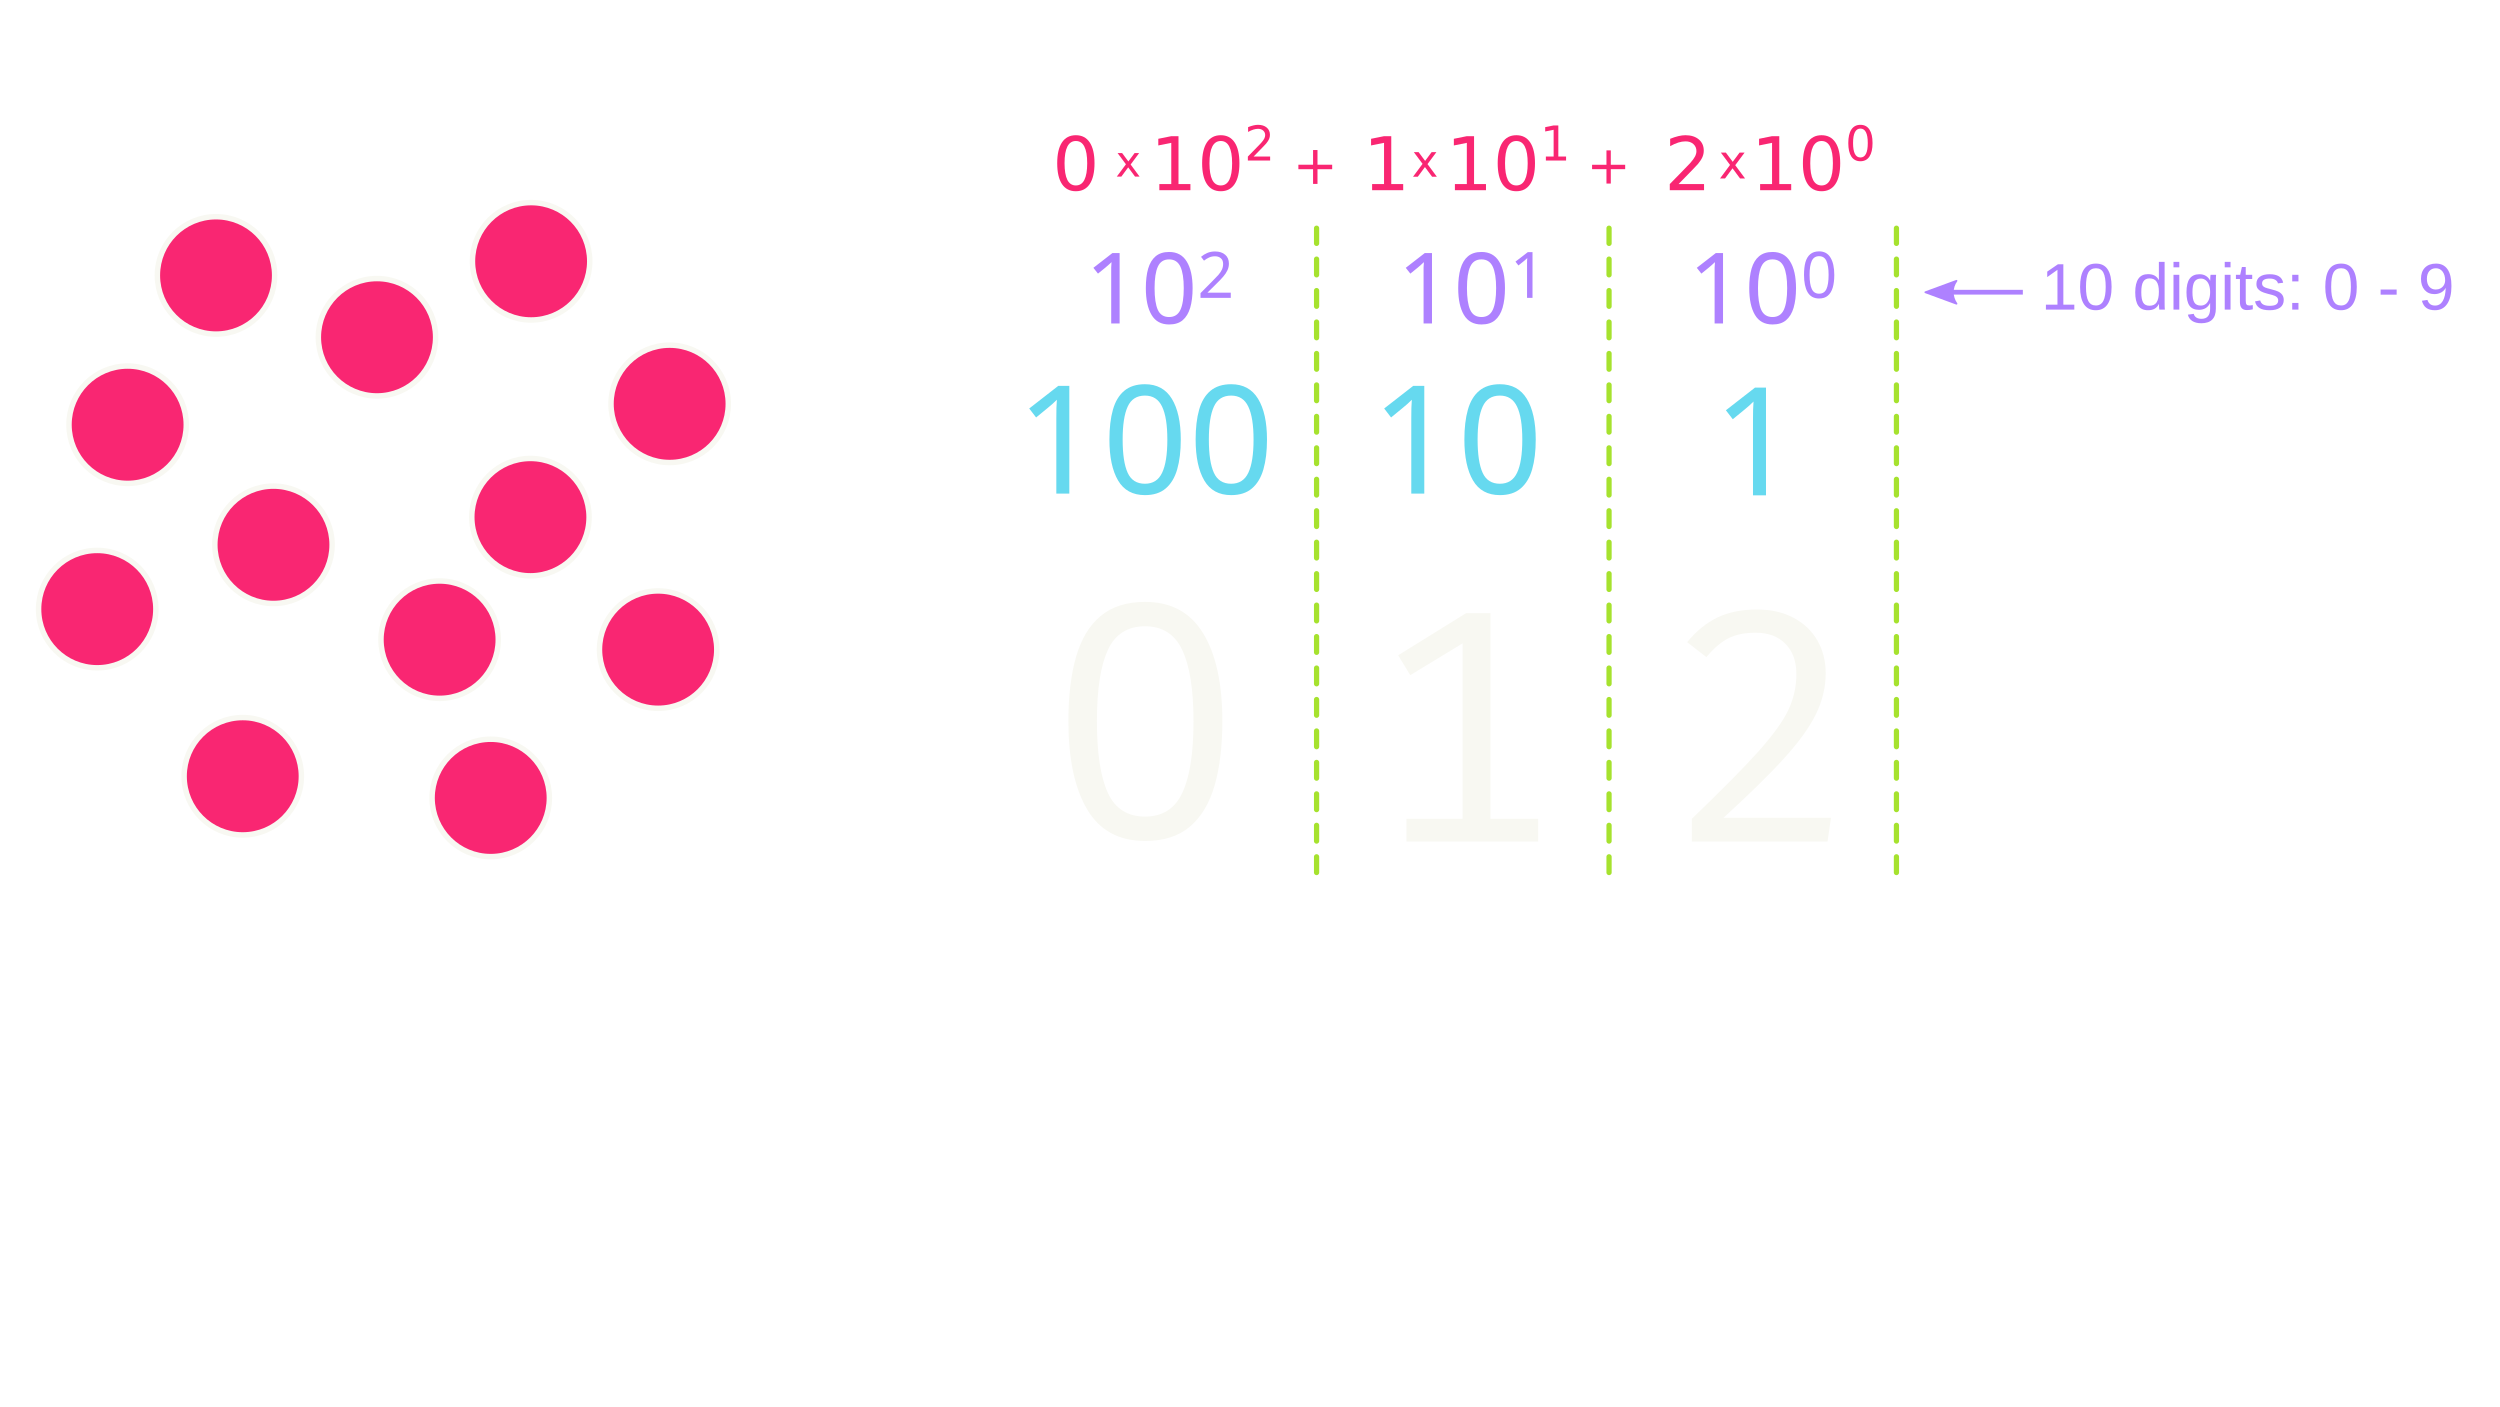
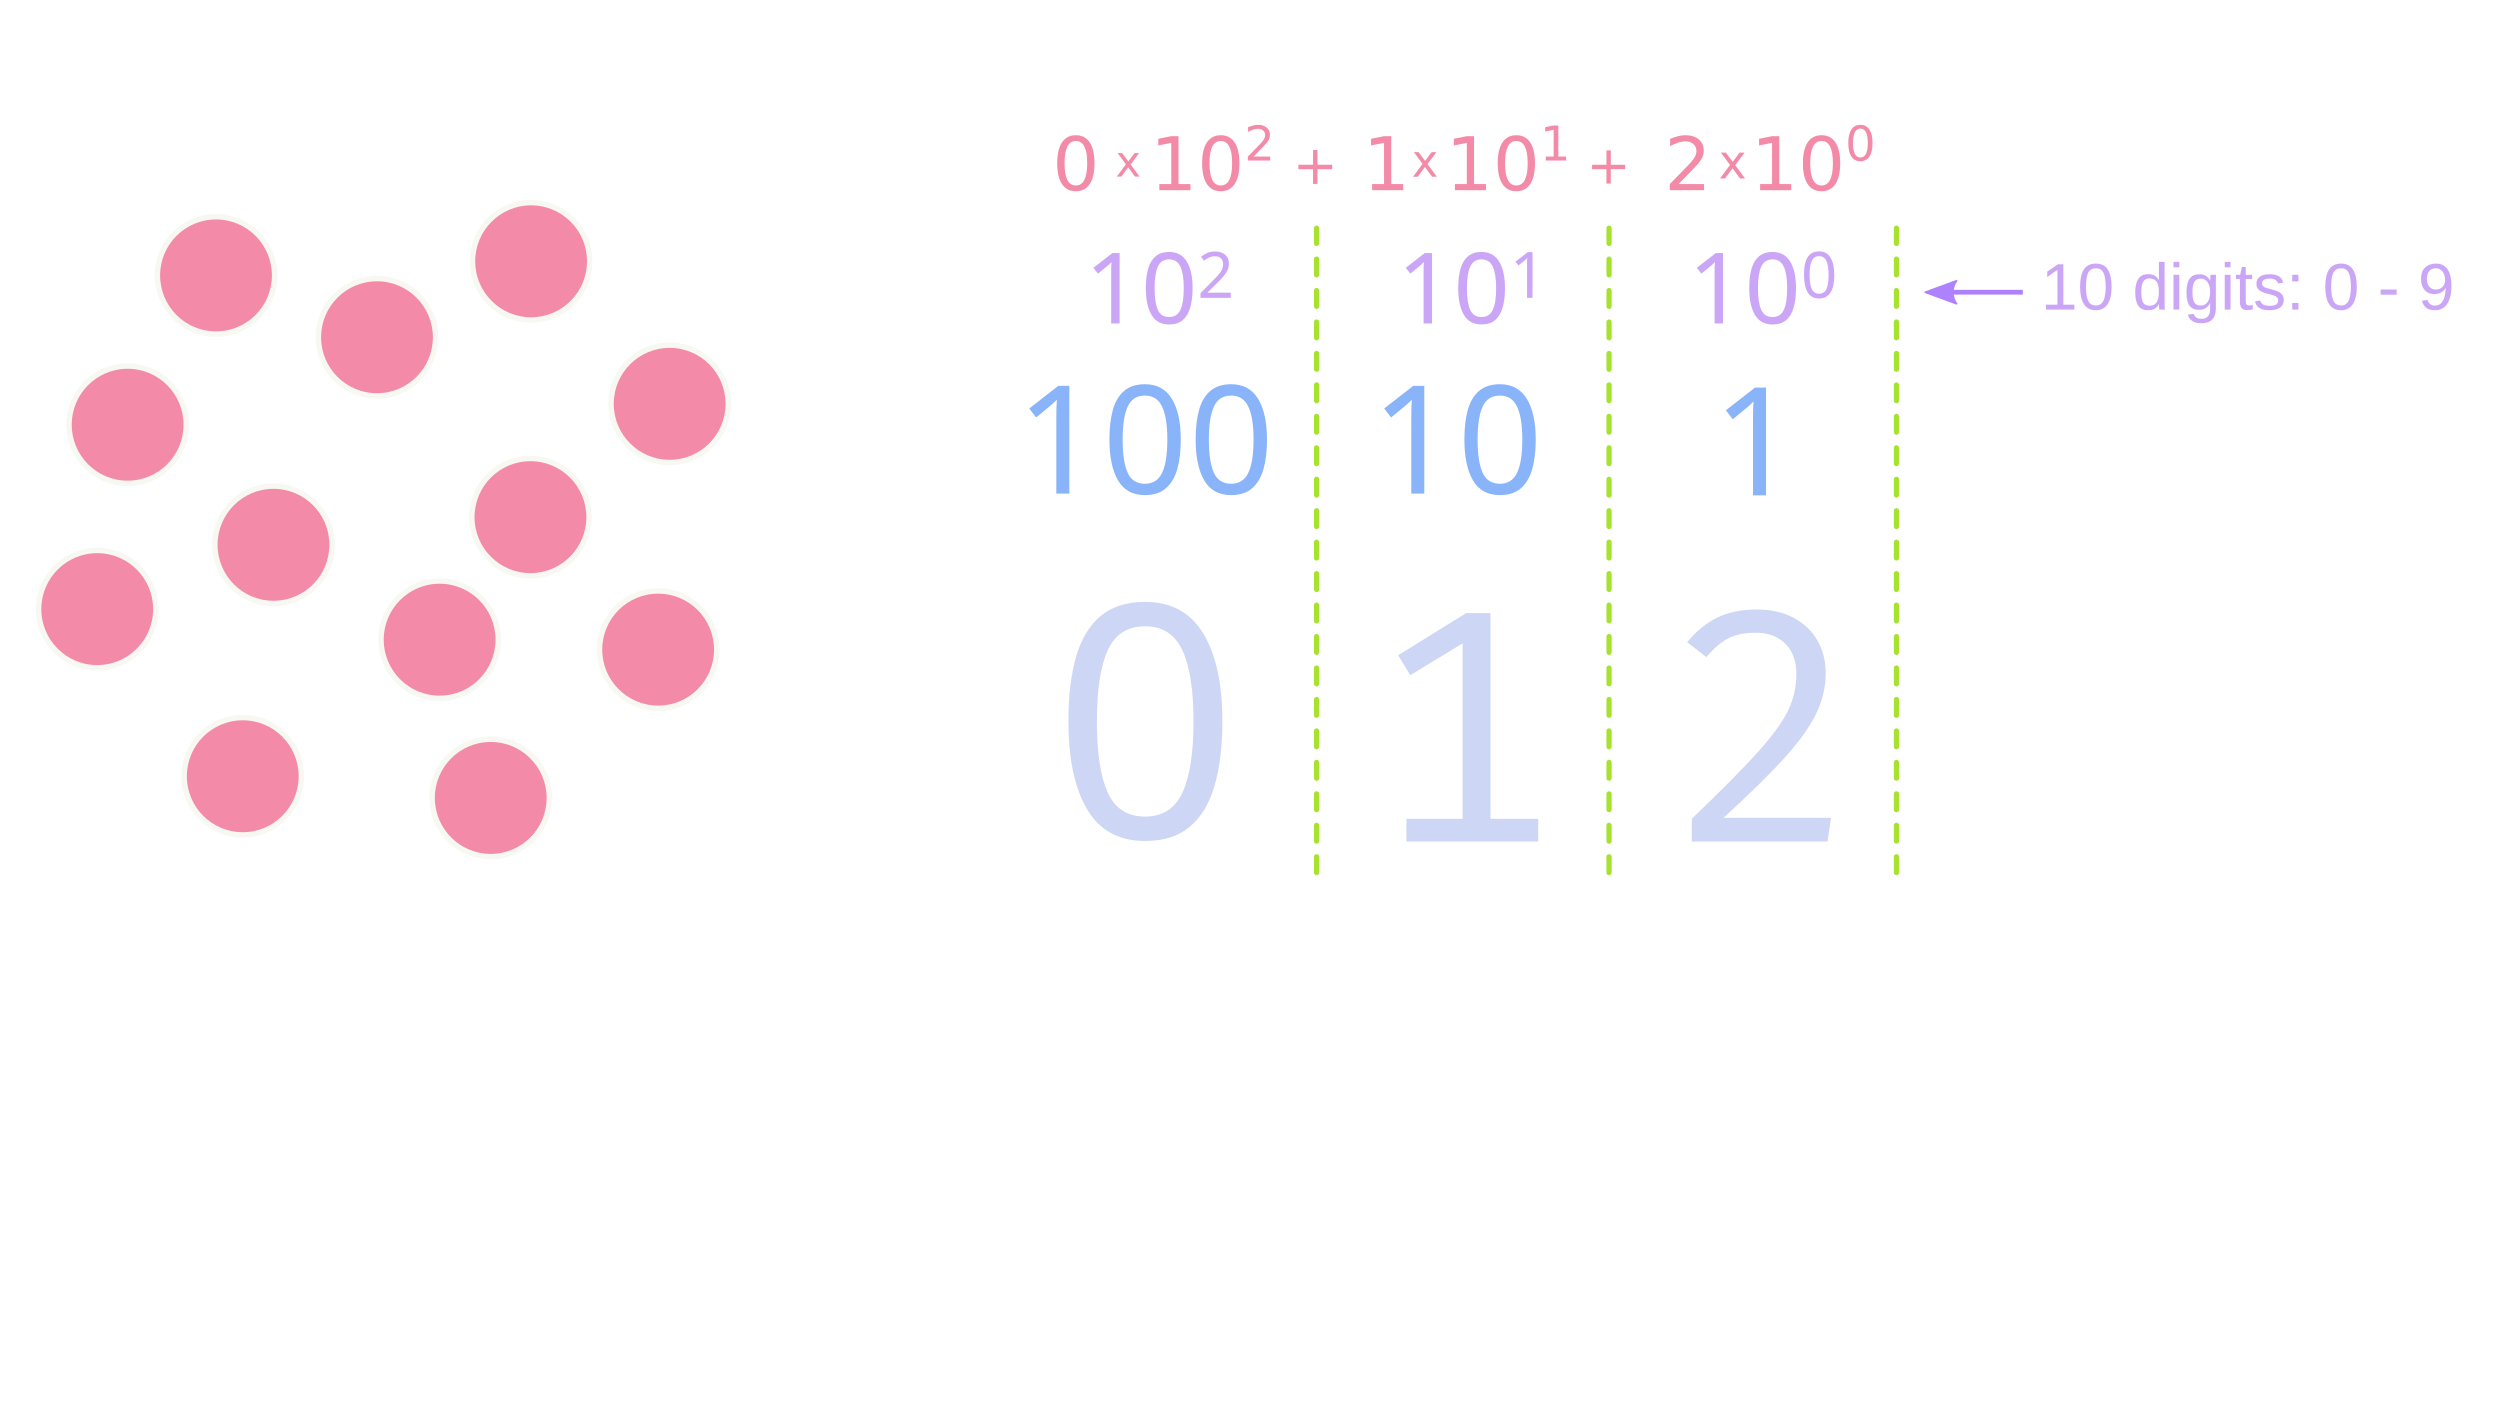
<svg xmlns="http://www.w3.org/2000/svg" width="1920" height="1080" viewBox="0 0 508 285.75" version="1.1" id="svg8">
  <defs id="defs2">
    <marker style="overflow:visible;" id="Arrow2Mend" refX="0.0" refY="0.0" orient="auto">
      <path transform="scale(0.6) rotate(180) translate(0,0)" d="M 8.719,4.034 L -2.207,0.016 L 8.719,-4.002 C 6.973,-1.63 6.983,1.616 8.719,4.034 z " style="fill-rule:evenodd;stroke-width:0.625;stroke-linejoin:round;stroke:#ae81ff;stroke-opacity:1;fill:#ae81ff;fill-opacity:1" id="path1397" />
    </marker>
  </defs>
  <g id="layer1">
    <g id="Coins" transform="matrix(1.421012,0,0,1.422343,-33.61606,-5.54004)" style="stroke-width:0.703">
-       <circle style="fill:#f92672;stroke:#f8f8f2;stroke-width:0.782;stroke-linecap:round;stroke-linejoin:round" id="path833" cx="54.545" cy="43.241" r="8.386" />
-       <circle style="fill:#f92672;stroke:#f8f8f2;stroke-width:0.782;stroke-linecap:round;stroke-linejoin:round" id="circle837" cx="77.564" cy="52.076" r="8.386" />
-       <circle style="fill:#f92672;stroke:#f8f8f2;stroke-width:0.782;stroke-linecap:round;stroke-linejoin:round" id="circle839" cx="41.907" cy="64.572" r="8.386" />
-       <circle style="fill:#f92672;stroke:#f8f8f2;stroke-width:0.782;stroke-linecap:round;stroke-linejoin:round" id="circle841" cx="99.603" cy="41.224" r="8.386" />
-       <circle style="fill:#f92672;stroke:#f8f8f2;stroke-width:0.782;stroke-linecap:round;stroke-linejoin:round" id="circle843" cx="119.414" cy="61.588" r="8.386" />
-       <circle style="fill:#f92672;stroke:#f8f8f2;stroke-width:0.782;stroke-linecap:round;stroke-linejoin:round" id="circle845" cx="99.507" cy="77.776" r="8.386" />
-       <circle style="fill:#f92672;stroke:#f8f8f2;stroke-width:0.782;stroke-linecap:round;stroke-linejoin:round" id="circle847" cx="37.559" cy="90.916" r="8.386" />
-       <circle style="fill:#f92672;stroke:#f8f8f2;stroke-width:0.782;stroke-linecap:round;stroke-linejoin:round" id="circle849" cx="62.763" cy="81.726" r="8.386" />
-       <circle style="fill:#f92672;stroke:#f8f8f2;stroke-width:0.782;stroke-linecap:round;stroke-linejoin:round" id="circle851" cx="58.369" cy="114.792" r="8.386" />
-       <circle style="fill:#f92672;stroke:#f8f8f2;stroke-width:0.782;stroke-linecap:round;stroke-linejoin:round" id="circle853" cx="86.521" cy="95.281" r="8.386" />
-       <circle style="fill:#f92672;stroke:#f8f8f2;stroke-width:0.782;stroke-linecap:round;stroke-linejoin:round" id="circle855" cx="117.767" cy="96.701" r="8.386" />
-       <circle style="fill:#f92672;stroke:#f8f8f2;stroke-width:0.782;stroke-linecap:round;stroke-linejoin:round" id="circle857" cx="93.829" cy="117.889" r="8.386" />
+       <circle style="fill:#f38ba8;stroke:#f8f8f2;stroke-width:0.782;stroke-linecap:round;stroke-linejoin:round" id="path833" cx="54.545" cy="43.241" r="8.386" />
+       <circle style="fill:#f38ba8;stroke:#f8f8f2;stroke-width:0.782;stroke-linecap:round;stroke-linejoin:round" id="circle837" cx="77.564" cy="52.076" r="8.386" />
+       <circle style="fill:#f38ba8;stroke:#f8f8f2;stroke-width:0.782;stroke-linecap:round;stroke-linejoin:round" id="circle839" cx="41.907" cy="64.572" r="8.386" />
+       <circle style="fill:#f38ba8;stroke:#f8f8f2;stroke-width:0.782;stroke-linecap:round;stroke-linejoin:round" id="circle841" cx="99.603" cy="41.224" r="8.386" />
+       <circle style="fill:#f38ba8;stroke:#f8f8f2;stroke-width:0.782;stroke-linecap:round;stroke-linejoin:round" id="circle843" cx="119.414" cy="61.588" r="8.386" />
+       <circle style="fill:#f38ba8;stroke:#f8f8f2;stroke-width:0.782;stroke-linecap:round;stroke-linejoin:round" id="circle845" cx="99.507" cy="77.776" r="8.386" />
+       <circle style="fill:#f38ba8;stroke:#f8f8f2;stroke-width:0.782;stroke-linecap:round;stroke-linejoin:round" id="circle847" cx="37.559" cy="90.916" r="8.386" />
+       <circle style="fill:#f38ba8;stroke:#f8f8f2;stroke-width:0.782;stroke-linecap:round;stroke-linejoin:round" id="circle849" cx="62.763" cy="81.726" r="8.386" />
+       <circle style="fill:#f38ba8;stroke:#f8f8f2;stroke-width:0.782;stroke-linecap:round;stroke-linejoin:round" id="circle851" cx="58.369" cy="114.792" r="8.386" />
+       <circle style="fill:#f38ba8;stroke:#f8f8f2;stroke-width:0.782;stroke-linecap:round;stroke-linejoin:round" id="circle853" cx="86.521" cy="95.281" r="8.386" />
+       <circle style="fill:#f38ba8;stroke:#f8f8f2;stroke-width:0.782;stroke-linecap:round;stroke-linejoin:round" id="circle855" cx="117.767" cy="96.701" r="8.386" />
+       <circle style="fill:#f38ba8;stroke:#f8f8f2;stroke-width:0.782;stroke-linecap:round;stroke-linejoin:round" id="circle857" cx="93.829" cy="117.889" r="8.386" />
    </g>
    <g id="Num" class="fragment" transform="matrix(1.421012,0,0,1.422343,-33.61606,-5.54004)" style="stroke-width:0.703">
-       <path d="m 243.61,120.872 v 3.246 h -18.837 v -3.246 h 8.032 V 95.803 l -7.487,4.549 -1.73,-2.843 9.715,-6.018 h 3.483 v 29.381 z" style="font-style:normal;font-variant:normal;font-weight:normal;font-stretch:normal;font-size:46.203px;line-height:1.25;font-family:'FiraCode Nerd Font Mono';-inkscape-font-specification:'FiraCode Nerd Font Mono, Normal';font-variant-ligatures:normal;font-variant-caps:normal;font-variant-numeric:normal;font-variant-east-asian:normal;letter-spacing:0px;word-spacing:0px;fill:#f8f8f2;fill-opacity:1;stroke:none;stroke-width:0.186" id="path905" />
-       <path d="m 274.892,90.97 q 3.009,0 5.236,1.185 2.227,1.185 3.412,3.246 1.185,2.061 1.185,4.668 0,3.009 -1.398,5.852 -1.398,2.843 -4.502,6.255 -3.08,3.412 -8.719,8.554 h 15.377 l -0.498,3.388 h -19.405 v -3.246 q 6.421,-6.16 9.501,-9.596 3.08,-3.436 4.265,-5.876 1.185,-2.464 1.185,-5.189 0,-2.772 -1.564,-4.336 -1.54,-1.588 -4.265,-1.588 -2.346,0 -3.91,0.806 -1.54,0.782 -3.128,2.677 l -2.749,-2.132 q 1.967,-2.393 4.336,-3.53 2.393,-1.137 5.639,-1.137 z" style="font-style:normal;font-variant:normal;font-weight:normal;font-stretch:normal;font-size:46.203px;line-height:1.25;font-family:'FiraCode Nerd Font Mono';-inkscape-font-specification:'FiraCode Nerd Font Mono, Normal';font-variant-ligatures:normal;font-variant-caps:normal;font-variant-numeric:normal;font-variant-east-asian:normal;letter-spacing:0px;word-spacing:0px;fill:#f8f8f2;fill-opacity:1;stroke:none;stroke-width:0.186" id="path907" />
-       <text xml:space="preserve" style="font-style:normal;font-variant:normal;font-weight:normal;font-stretch:normal;font-size:46.466px;line-height:1.25;font-family:'FiraCode Nerd Font Mono';-inkscape-font-specification:'FiraCode Nerd Font Mono, Normal';font-variant-ligatures:normal;font-variant-caps:normal;font-variant-numeric:normal;font-variant-east-asian:normal;letter-spacing:0px;word-spacing:0px;fill:#f8f8f2;fill-opacity:1;stroke:none;stroke-width:0.186" x="174.153" y="123.57" id="text934">
-         <tspan id="tspan932" x="174.153" y="123.57" style="font-style:normal;font-variant:normal;font-weight:normal;font-stretch:normal;font-size:46.466px;font-family:'FiraCode Nerd Font Mono';-inkscape-font-specification:'FiraCode Nerd Font Mono, Normal';font-variant-ligatures:normal;font-variant-caps:normal;font-variant-numeric:normal;font-variant-east-asian:normal;fill:#f8f8f2;stroke-width:0.186">0</tspan>
+       <path d="m 243.61,120.872 v 3.246 h -18.837 v -3.246 h 8.032 V 95.803 l -7.487,4.549 -1.73,-2.843 9.715,-6.018 h 3.483 v 29.381 z" style="font-style:normal;font-variant:normal;font-weight:normal;font-stretch:normal;font-size:46.203px;line-height:1.25;font-family:'FiraCode Nerd Font Mono';-inkscape-font-specification:'FiraCode Nerd Font Mono, Normal';font-variant-ligatures:normal;font-variant-caps:normal;font-variant-numeric:normal;font-variant-east-asian:normal;letter-spacing:0px;word-spacing:0px;fill:#cdd6f4;fill-opacity:1;stroke:none;stroke-width:0.186" id="path905" />
+       <path d="m 274.892,90.97 q 3.009,0 5.236,1.185 2.227,1.185 3.412,3.246 1.185,2.061 1.185,4.668 0,3.009 -1.398,5.852 -1.398,2.843 -4.502,6.255 -3.08,3.412 -8.719,8.554 h 15.377 l -0.498,3.388 h -19.405 v -3.246 q 6.421,-6.16 9.501,-9.596 3.08,-3.436 4.265,-5.876 1.185,-2.464 1.185,-5.189 0,-2.772 -1.564,-4.336 -1.54,-1.588 -4.265,-1.588 -2.346,0 -3.91,0.806 -1.54,0.782 -3.128,2.677 l -2.749,-2.132 q 1.967,-2.393 4.336,-3.53 2.393,-1.137 5.639,-1.137 z" style="font-style:normal;font-variant:normal;font-weight:normal;font-stretch:normal;font-size:46.203px;line-height:1.25;font-family:'FiraCode Nerd Font Mono';-inkscape-font-specification:'FiraCode Nerd Font Mono, Normal';font-variant-ligatures:normal;font-variant-caps:normal;font-variant-numeric:normal;font-variant-east-asian:normal;letter-spacing:0px;word-spacing:0px;fill:#cdd6f4;fill-opacity:1;stroke:none;stroke-width:0.186" id="path907" />
+       <text xml:space="preserve" style="font-style:normal;font-variant:normal;font-weight:normal;font-stretch:normal;font-size:46.466px;line-height:1.25;font-family:'FiraCode Nerd Font Mono';-inkscape-font-specification:'FiraCode Nerd Font Mono, Normal';font-variant-ligatures:normal;font-variant-caps:normal;font-variant-numeric:normal;font-variant-east-asian:normal;letter-spacing:0px;word-spacing:0px;fill:#cdd6f4;fill-opacity:1;stroke:none;stroke-width:0.186" x="174.153" y="123.57" id="text934">
+         <tspan id="tspan932" x="174.153" y="123.57" style="font-style:normal;font-variant:normal;font-weight:normal;font-stretch:normal;font-size:46.466px;font-family:'FiraCode Nerd Font Mono';-inkscape-font-specification:'FiraCode Nerd Font Mono, Normal';font-variant-ligatures:normal;font-variant-caps:normal;font-variant-numeric:normal;font-variant-east-asian:normal;fill:#cdd6f4;stroke-width:0.186">0</tspan>
      </text>
    </g>
    <g id="Places" class="fragment" transform="matrix(1.421012,0,0,1.422343,-33.61606,-5.54004)" style="stroke-width:0.703">
      <path style="fill:#a6e22e;stroke:#a6e22e;stroke-width:0.749;stroke-linecap:round;stroke-linejoin:miter;stroke-miterlimit:4;stroke-dasharray:2.247, 2.247;stroke-dashoffset:0;stroke-opacity:1" d="M 253.745,128.547 V 36.497" id="path887" />
      <path style="fill:#a6e22e;stroke:#a6e22e;stroke-width:0.749;stroke-linecap:round;stroke-linejoin:miter;stroke-miterlimit:4;stroke-dasharray:2.247, 2.247;stroke-dashoffset:0;stroke-opacity:1" d="M 211.922,128.547 V 36.497" id="path889" />
      <path style="fill:#a6e22e;stroke:#a6e22e;stroke-width:0.749;stroke-linecap:round;stroke-linejoin:miter;stroke-miterlimit:4;stroke-dasharray:2.247, 2.247;stroke-dashoffset:0;stroke-opacity:1" d="M 294.841,128.547 V 36.497" id="path891" />
-       <text xml:space="preserve" style="font-style:normal;font-variant:normal;font-weight:normal;font-stretch:normal;font-size:21.553px;line-height:1.25;font-family:'FiraCode Nerd Font Mono';-inkscape-font-specification:'FiraCode Nerd Font Mono, Normal';font-variant-ligatures:normal;font-variant-caps:normal;font-variant-numeric:normal;font-variant-east-asian:normal;letter-spacing:0px;word-spacing:0px;fill:#66d9ef;fill-opacity:1;stroke:none;stroke-width:0.186" x="268.53" y="74.666" id="text895">
-         <tspan id="tspan893" x="268.53" y="74.666" style="font-style:normal;font-variant:normal;font-weight:normal;font-stretch:normal;font-size:21.553px;font-family:'FiraCode Nerd Font Mono';-inkscape-font-specification:'FiraCode Nerd Font Mono, Normal';font-variant-ligatures:normal;font-variant-caps:normal;font-variant-numeric:normal;font-variant-east-asian:normal;fill:#66d9ef;stroke-width:0.186">1</tspan>
+       <text xml:space="preserve" style="font-style:normal;font-variant:normal;font-weight:normal;font-stretch:normal;font-size:21.553px;line-height:1.25;font-family:'FiraCode Nerd Font Mono';-inkscape-font-specification:'FiraCode Nerd Font Mono, Normal';font-variant-ligatures:normal;font-variant-caps:normal;font-variant-numeric:normal;font-variant-east-asian:normal;letter-spacing:0px;word-spacing:0px;fill:#89b4fa;fill-opacity:1;stroke:none;stroke-width:0.186" x="268.53" y="74.666" id="text895">
+         <tspan id="tspan893" x="268.53" y="74.666" style="font-style:normal;font-variant:normal;font-weight:normal;font-stretch:normal;font-size:21.553px;font-family:'FiraCode Nerd Font Mono';-inkscape-font-specification:'FiraCode Nerd Font Mono, Normal';font-variant-ligatures:normal;font-variant-caps:normal;font-variant-numeric:normal;font-variant-east-asian:normal;fill:#89b4fa;stroke-width:0.186">1</tspan>
      </text>
-       <text xml:space="preserve" style="font-style:normal;font-variant:normal;font-weight:normal;font-stretch:normal;font-size:21.553px;line-height:1.25;font-family:'FiraCode Nerd Font Mono';-inkscape-font-specification:'FiraCode Nerd Font Mono, Normal';font-variant-ligatures:normal;font-variant-caps:normal;font-variant-numeric:normal;font-variant-east-asian:normal;letter-spacing:0px;word-spacing:0px;fill:#66d9ef;fill-opacity:1;stroke:none;stroke-width:0.186" x="219.667" y="74.412" id="text912">
-         <tspan id="tspan910" x="219.667" y="74.412" style="font-style:normal;font-variant:normal;font-weight:normal;font-stretch:normal;font-size:21.553px;font-family:'FiraCode Nerd Font Mono';-inkscape-font-specification:'FiraCode Nerd Font Mono, Normal';font-variant-ligatures:normal;font-variant-caps:normal;font-variant-numeric:normal;font-variant-east-asian:normal;fill:#66d9ef;stroke-width:0.186">10</tspan>
+       <text xml:space="preserve" style="font-style:normal;font-variant:normal;font-weight:normal;font-stretch:normal;font-size:21.553px;line-height:1.25;font-family:'FiraCode Nerd Font Mono';-inkscape-font-specification:'FiraCode Nerd Font Mono, Normal';font-variant-ligatures:normal;font-variant-caps:normal;font-variant-numeric:normal;font-variant-east-asian:normal;letter-spacing:0px;word-spacing:0px;fill:#89b4fa;fill-opacity:1;stroke:none;stroke-width:0.186" x="219.667" y="74.412" id="text912">
+         <tspan id="tspan910" x="219.667" y="74.412" style="font-style:normal;font-variant:normal;font-weight:normal;font-stretch:normal;font-size:21.553px;font-family:'FiraCode Nerd Font Mono';-inkscape-font-specification:'FiraCode Nerd Font Mono, Normal';font-variant-ligatures:normal;font-variant-caps:normal;font-variant-numeric:normal;font-variant-east-asian:normal;fill:#89b4fa;stroke-width:0.186">10</tspan>
      </text>
-       <text xml:space="preserve" style="font-style:normal;font-variant:normal;font-weight:normal;font-stretch:normal;font-size:21.553px;line-height:1.25;font-family:'FiraCode Nerd Font Mono';-inkscape-font-specification:'FiraCode Nerd Font Mono, Normal';font-variant-ligatures:normal;font-variant-caps:normal;font-variant-numeric:normal;font-variant-east-asian:normal;letter-spacing:0px;word-spacing:0px;fill:#66d9ef;fill-opacity:1;stroke:none;stroke-width:0.186" x="168.912" y="74.412" id="text938">
-         <tspan id="tspan936" x="168.912" y="74.412" style="font-style:normal;font-variant:normal;font-weight:normal;font-stretch:normal;font-size:21.553px;font-family:'FiraCode Nerd Font Mono';-inkscape-font-specification:'FiraCode Nerd Font Mono, Normal';font-variant-ligatures:normal;font-variant-caps:normal;font-variant-numeric:normal;font-variant-east-asian:normal;fill:#66d9ef;stroke-width:0.186">100</tspan>
+       <text xml:space="preserve" style="font-style:normal;font-variant:normal;font-weight:normal;font-stretch:normal;font-size:21.553px;line-height:1.25;font-family:'FiraCode Nerd Font Mono';-inkscape-font-specification:'FiraCode Nerd Font Mono, Normal';font-variant-ligatures:normal;font-variant-caps:normal;font-variant-numeric:normal;font-variant-east-asian:normal;letter-spacing:0px;word-spacing:0px;fill:#89b4fa;fill-opacity:1;stroke:none;stroke-width:0.186" x="168.912" y="74.412" id="text938">
+         <tspan id="tspan936" x="168.912" y="74.412" style="font-style:normal;font-variant:normal;font-weight:normal;font-stretch:normal;font-size:21.553px;font-family:'FiraCode Nerd Font Mono';-inkscape-font-specification:'FiraCode Nerd Font Mono, Normal';font-variant-ligatures:normal;font-variant-caps:normal;font-variant-numeric:normal;font-variant-east-asian:normal;fill:#89b4fa;stroke-width:0.186">100</tspan>
      </text>
    </g>
    <g id="Powers" class="fragment" transform="matrix(1.421012,0,0,1.422343,-33.61606,-5.54004)" style="stroke-width:0.703">
-       <text xml:space="preserve" style="font-style:normal;font-weight:normal;font-size:14.097px;line-height:1.25;font-family:sans-serif;letter-spacing:0px;word-spacing:0px;baseline-shift:baseline;fill:#ae81ff;fill-opacity:1;stroke:none;stroke-width:0.186" x="265.043" y="50.11" id="text916">
-         <tspan id="tspan914" x="265.043" y="50.11" style="stroke-width:0.186">10<tspan style="font-size:9.163px;baseline-shift:super;fill:#ae81ff;stroke-width:0.186" id="tspan922">0</tspan>
+       <text xml:space="preserve" style="font-style:normal;font-weight:normal;font-size:14.097px;line-height:1.25;font-family:sans-serif;letter-spacing:0px;word-spacing:0px;baseline-shift:baseline;fill:#cba6f7;fill-opacity:1;stroke:none;stroke-width:0.186" x="265.043" y="50.11" id="text916">
+         <tspan id="tspan914" x="265.043" y="50.11" style="stroke-width:0.186;fill:#cba6f7">10<tspan style="font-size:9.163px;baseline-shift:super;fill:#cba6f7;stroke-width:0.186" id="tspan922">0</tspan>
        </tspan>
      </text>
-       <text xml:space="preserve" style="font-style:normal;font-weight:normal;font-size:14.097px;line-height:1.25;font-family:sans-serif;letter-spacing:0px;word-spacing:0px;baseline-shift:baseline;fill:#ae81ff;fill-opacity:1;stroke:none;stroke-width:0.186" x="223.424" y="50.11" id="text928">
-         <tspan id="tspan926" x="223.424" y="50.11" style="stroke-width:0.186">10<tspan style="font-size:9.163px;baseline-shift:super;fill:#ae81ff;stroke-width:0.186" id="tspan930">1</tspan>
+       <text xml:space="preserve" style="font-style:normal;font-weight:normal;font-size:14.097px;line-height:1.25;font-family:sans-serif;letter-spacing:0px;word-spacing:0px;baseline-shift:baseline;fill:#cba6f7;fill-opacity:1;stroke:none;stroke-width:0.186" x="223.424" y="50.11" id="text928">
+         <tspan id="tspan926" x="223.424" y="50.11" style="stroke-width:0.186;fill:#cba6f7">10<tspan style="font-size:9.163px;baseline-shift:super;fill:#cba6f7;stroke-width:0.186" id="tspan930">1</tspan>
        </tspan>
      </text>
-       <text xml:space="preserve" style="font-style:normal;font-weight:normal;font-size:14.097px;line-height:1.25;font-family:sans-serif;letter-spacing:0px;word-spacing:0px;baseline-shift:baseline;fill:#ae81ff;fill-opacity:1;stroke:none;stroke-width:0.186" x="178.758" y="50.11" id="text946">
-         <tspan id="tspan944" x="178.758" y="50.11" style="stroke-width:0.186">10<tspan style="font-size:9.163px;baseline-shift:super;fill:#ae81ff;stroke-width:0.186" id="tspan948">2</tspan>
+       <text xml:space="preserve" style="font-style:normal;font-weight:normal;font-size:14.097px;line-height:1.25;font-family:sans-serif;letter-spacing:0px;word-spacing:0px;baseline-shift:baseline;fill:#cba6f7;fill-opacity:1;stroke:none;stroke-width:0.186" x="178.758" y="50.11" id="text946">
+         <tspan id="tspan944" x="178.758" y="50.11" style="stroke-width:0.186;fill:#cba6f7">10<tspan style="font-size:9.163px;baseline-shift:super;fill:#cba6f7;stroke-width:0.186" id="tspan948">2</tspan>
        </tspan>
      </text>
    </g>
    <g id="Explanation" class="fragment" transform="matrix(1.064152,0,0,1.06432,-23.30661,2.336285)" style="stroke-width:0.94">
-       <text xml:space="preserve" style="font-style:normal;font-variant:normal;font-weight:normal;font-stretch:normal;font-size:12.573px;line-height:1.25;font-family:Arial;-inkscape-font-specification:'Arial, Normal';font-variant-ligatures:normal;font-variant-caps:normal;font-variant-numeric:normal;font-variant-east-asian:normal;letter-spacing:0px;word-spacing:0px;fill:#ae81ff;fill-opacity:1;stroke:none;stroke-width:0.249" x="411.617" y="56.911" id="text1366">
-         <tspan id="tspan1364" x="411.617" y="56.911" style="font-style:normal;font-variant:normal;font-weight:normal;font-stretch:normal;font-size:12.573px;font-family:Arial;-inkscape-font-specification:'Arial, Normal';font-variant-ligatures:normal;font-variant-caps:normal;font-variant-numeric:normal;font-variant-east-asian:normal;fill:#ae81ff;stroke-width:0.249">10 digits: 0 - 9</tspan>
+       <text xml:space="preserve" style="font-style:normal;font-variant:normal;font-weight:normal;font-stretch:normal;font-size:12.573px;line-height:1.25;font-family:Arial;-inkscape-font-specification:'Arial, Normal';font-variant-ligatures:normal;font-variant-caps:normal;font-variant-numeric:normal;font-variant-east-asian:normal;letter-spacing:0px;word-spacing:0px;fill:#cba6f7;fill-opacity:1;stroke:none;stroke-width:0.249" x="411.617" y="56.911" id="text1366">
+         <tspan id="tspan1364" x="411.617" y="56.911" style="font-style:normal;font-variant:normal;font-weight:normal;font-stretch:normal;font-size:12.573px;font-family:Arial;-inkscape-font-specification:'Arial, Normal';font-variant-ligatures:normal;font-variant-caps:normal;font-variant-numeric:normal;font-variant-east-asian:normal;fill:#cba6f7;stroke-width:0.249">10 digits: 0 - 9</tspan>
      </text>
-       <path style="fill:#ae81ff;stroke:#ae81ff;stroke-width:0.907;stroke-linecap:butt;stroke-linejoin:miter;stroke-miterlimit:4;stroke-dasharray:none;stroke-opacity:1;marker-end:url(#Arrow2Mend)" d="M 408.165,53.594 H 390.749" id="path1368" />
+       <path style="fill:#cba6f7;stroke:#ae81ff;stroke-width:0.907;stroke-linecap:butt;stroke-linejoin:miter;stroke-miterlimit:4;stroke-dasharray:none;stroke-opacity:1;marker-end:url(#Arrow2Mend)" d="M 408.165,53.594 H 390.749" id="path1368" />
    </g>
    <g aria-label="= 0 x 102 + 1 x 101 + 2 x 100" transform="matrix(1.063738,0,0,1.064734,-23.30661,2.336285)" id="Total" style="font-style:normal;font-weight:normal;font-size:14.138px;line-height:1.25;font-family:sans-serif;letter-spacing:0px;word-spacing:0px;fill:#f92672;fill-opacity:1;stroke:none;stroke-width:0.249" class="fragment">
-       <path d="m 227.425,24.715 q -1.077,0 -1.622,1.063 -0.538,1.056 -0.538,3.182 0,2.119 0.538,3.182 0.545,1.056 1.622,1.056 1.084,0 1.622,-1.056 0.545,-1.063 0.545,-3.182 0,-2.126 -0.545,-3.182 -0.538,-1.063 -1.622,-1.063 z m 0,-1.105 q 1.733,0 2.644,1.374 0.918,1.367 0.918,3.976 0,2.603 -0.918,3.976 -0.911,1.367 -2.644,1.367 -1.733,0 -2.651,-1.367 -0.911,-1.374 -0.911,-3.976 0,-2.609 0.911,-3.976 0.918,-1.374 2.651,-1.374 z" style="fill:#f92672;stroke-width:0.249" id="path1329" />
-       <path d="m 239.51,27.022 -1.62,2.181 1.704,2.301 h -0.868 l -1.304,-1.76 -1.304,1.76 h -0.868 l 1.74,-2.345 -1.592,-2.137 h 0.868 l 1.188,1.596 1.188,-1.596 z" style="fill:#f92672;stroke-width:0.249" id="path1331" />
-       <path d="m 243.373,32.93 h 2.278 v -7.863 l -2.478,0.497 v -1.27 l 2.464,-0.497 h 1.394 v 9.133 h 2.278 v 1.174 h -5.937 z" style="fill:#f92672;stroke-width:0.249" id="path1333" />
-       <path d="m 255.109,24.715 q -1.077,0 -1.622,1.063 -0.538,1.056 -0.538,3.182 0,2.119 0.538,3.182 0.545,1.056 1.622,1.056 1.084,0 1.622,-1.056 0.545,-1.063 0.545,-3.182 0,-2.126 -0.545,-3.182 -0.538,-1.063 -1.622,-1.063 z m 0,-1.105 q 1.733,0 2.644,1.374 0.918,1.367 0.918,3.976 0,2.603 -0.918,3.976 -0.911,1.367 -2.644,1.367 -1.733,0 -2.651,-1.367 -0.911,-1.374 -0.911,-3.976 0,-2.609 0.911,-3.976 0.918,-1.374 2.651,-1.374 z" style="fill:#f92672;stroke-width:0.249" id="path1335" />
-       <path d="m 261.373,27.685 h 3.163 v 0.763 h -4.254 v -0.763 q 0.516,-0.534 1.404,-1.431 0.893,-0.902 1.122,-1.162 0.435,-0.489 0.606,-0.826 0.175,-0.341 0.175,-0.669 0,-0.534 -0.377,-0.871 -0.372,-0.337 -0.974,-0.337 -0.426,0 -0.902,0.148 -0.471,0.148 -1.01,0.449 v -0.915 q 0.547,-0.22 1.023,-0.332 0.476,-0.112 0.871,-0.112 1.041,0 1.66,0.521 0.619,0.521 0.619,1.391 0,0.413 -0.157,0.785 -0.153,0.368 -0.561,0.871 -0.112,0.13 -0.713,0.754 -0.601,0.619 -1.696,1.737 z" style="font-size:9.19px;baseline-shift:super;fill:#f92672;stroke-width:0.249" id="path1337" />
-       <path d="m 273.584,26.438 v 2.805 h 2.805 v 0.856 h -2.805 v 2.805 h -0.846 v -2.805 h -2.805 v -0.856 h 2.805 v -2.805 z" style="fill:#f92672;stroke-width:0.249" id="path1339" />
-       <path d="m 284.017,32.93 h 2.278 v -7.863 l -2.478,0.497 v -1.27 l 2.464,-0.497 h 1.394 v 9.133 h 2.278 v 1.174 h -5.937 z" style="fill:#f92672;stroke-width:0.249" id="path1341" />
-       <path d="m 296.298,26.838 -1.699,2.286 1.787,2.412 h -0.91 l -1.368,-1.846 -1.368,1.846 h -0.91 l 1.825,-2.458 -1.67,-2.24 h 0.91 l 1.246,1.674 1.246,-1.674 z" style="fill:#f92672;stroke-width:0.249" id="path1343" />
-       <path d="m 299.833,32.93 h 2.278 v -7.863 l -2.478,0.497 v -1.27 l 2.464,-0.497 h 1.394 v 9.133 h 2.278 v 1.174 h -5.937 z" style="fill:#f92672;stroke-width:0.249" id="path1345" />
-       <path d="m 311.569,24.715 q -1.077,0 -1.622,1.063 -0.538,1.056 -0.538,3.182 0,2.119 0.538,3.182 0.545,1.056 1.622,1.056 1.084,0 1.622,-1.056 0.545,-1.063 0.545,-3.182 0,-2.126 -0.545,-3.182 -0.538,-1.063 -1.622,-1.063 z m 0,-1.105 q 1.733,0 2.644,1.374 0.918,1.367 0.918,3.976 0,2.603 -0.918,3.976 -0.911,1.367 -2.644,1.367 -1.733,0 -2.651,-1.367 -0.911,-1.374 -0.911,-3.976 0,-2.609 0.911,-3.976 0.918,-1.374 2.651,-1.374 z" style="fill:#f92672;stroke-width:0.249" id="path1347" />
-       <path d="m 317.21,27.685 h 1.481 v -5.111 l -1.611,0.323 v -0.826 l 1.602,-0.323 h 0.906 v 5.936 h 1.481 v 0.763 h -3.859 z" style="font-size:9.19px;baseline-shift:super;fill:#f92672;stroke-width:0.249" id="path1349" />
-       <path d="m 329.612,26.505 v 2.747 h 2.747 v 0.838 h -2.747 v 2.747 h -0.828 V 30.09 h -2.747 v -0.838 h 2.747 v -2.747 z" style="fill:#f92672;stroke-width:0.249" id="path1351" />
-       <path d="m 342.558,32.93 h 4.867 v 1.174 h -6.544 v -1.174 q 0.794,-0.821 2.161,-2.202 1.374,-1.388 1.726,-1.788 0.67,-0.752 0.932,-1.27 0.269,-0.525 0.269,-1.029 0,-0.821 -0.58,-1.339 -0.573,-0.518 -1.498,-0.518 -0.656,0 -1.388,0.228 -0.725,0.228 -1.553,0.69 v -1.408 q 0.842,-0.338 1.574,-0.511 0.732,-0.173 1.339,-0.173 1.602,0 2.554,0.801 0.953,0.801 0.953,2.14 0,0.635 -0.242,1.208 -0.235,0.566 -0.863,1.339 -0.173,0.2 -1.098,1.16 -0.925,0.953 -2.609,2.672 z" style="fill:#f92672;stroke-width:0.249" id="path1353" />
-       <path d="m 355.169,26.93 -1.786,2.403 1.879,2.536 h -0.957 l -1.438,-1.94 -1.438,1.94 h -0.957 l 1.918,-2.584 -1.755,-2.355 h 0.957 l 1.31,1.759 1.31,-1.759 z" style="fill:#f92672;stroke-width:0.249" id="path1355" />
-       <path d="m 358.137,32.93 h 2.278 v -7.863 l -2.478,0.497 v -1.27 l 2.464,-0.497 h 1.394 v 9.133 h 2.278 v 1.174 h -5.937 z" style="fill:#f92672;stroke-width:0.249" id="path1357" />
-       <path d="m 369.872,24.715 q -1.077,0 -1.622,1.063 -0.538,1.056 -0.538,3.182 0,2.119 0.538,3.182 0.545,1.056 1.622,1.056 1.084,0 1.622,-1.056 0.545,-1.063 0.545,-3.182 0,-2.126 -0.545,-3.182 -0.538,-1.063 -1.622,-1.063 z m 0,-1.105 q 1.733,0 2.644,1.374 0.918,1.367 0.918,3.976 0,2.603 -0.918,3.976 -0.911,1.367 -2.644,1.367 -1.733,0 -2.651,-1.367 -0.911,-1.374 -0.911,-3.976 0,-2.609 0.911,-3.976 0.918,-1.374 2.651,-1.374 z" style="fill:#f92672;stroke-width:0.249" id="path1359" />
-       <path d="m 377.294,22.346 q -0.7,0 -1.054,0.691 -0.35,0.687 -0.35,2.069 0,1.378 0.35,2.069 0.354,0.687 1.054,0.687 0.704,0 1.054,-0.687 0.354,-0.691 0.354,-2.069 0,-1.382 -0.354,-2.069 -0.35,-0.691 -1.054,-0.691 z m 0,-0.718 q 1.126,0 1.719,0.893 0.597,0.888 0.597,2.585 0,1.692 -0.597,2.585 -0.592,0.888 -1.719,0.888 -1.126,0 -1.723,-0.888 -0.592,-0.893 -0.592,-2.585 0,-1.696 0.592,-2.585 0.597,-0.893 1.723,-0.893 z" style="font-size:9.19px;baseline-shift:super;fill:#f92672;stroke-width:0.249" id="path1361" />
+       <path d="m 227.425,24.715 q -1.077,0 -1.622,1.063 -0.538,1.056 -0.538,3.182 0,2.119 0.538,3.182 0.545,1.056 1.622,1.056 1.084,0 1.622,-1.056 0.545,-1.063 0.545,-3.182 0,-2.126 -0.545,-3.182 -0.538,-1.063 -1.622,-1.063 z m 0,-1.105 q 1.733,0 2.644,1.374 0.918,1.367 0.918,3.976 0,2.603 -0.918,3.976 -0.911,1.367 -2.644,1.367 -1.733,0 -2.651,-1.367 -0.911,-1.374 -0.911,-3.976 0,-2.609 0.911,-3.976 0.918,-1.374 2.651,-1.374 z" style="fill:#f38ba8;stroke-width:0.249" id="path1329" />
+       <path d="m 239.51,27.022 -1.62,2.181 1.704,2.301 h -0.868 l -1.304,-1.76 -1.304,1.76 h -0.868 l 1.74,-2.345 -1.592,-2.137 h 0.868 l 1.188,1.596 1.188,-1.596 z" style="fill:#f38ba8;stroke-width:0.249" id="path1331" />
+       <path d="m 243.373,32.93 h 2.278 v -7.863 l -2.478,0.497 v -1.27 l 2.464,-0.497 h 1.394 v 9.133 h 2.278 v 1.174 h -5.937 z" style="fill:#f38ba8;stroke-width:0.249" id="path1333" />
+       <path d="m 255.109,24.715 q -1.077,0 -1.622,1.063 -0.538,1.056 -0.538,3.182 0,2.119 0.538,3.182 0.545,1.056 1.622,1.056 1.084,0 1.622,-1.056 0.545,-1.063 0.545,-3.182 0,-2.126 -0.545,-3.182 -0.538,-1.063 -1.622,-1.063 z m 0,-1.105 q 1.733,0 2.644,1.374 0.918,1.367 0.918,3.976 0,2.603 -0.918,3.976 -0.911,1.367 -2.644,1.367 -1.733,0 -2.651,-1.367 -0.911,-1.374 -0.911,-3.976 0,-2.609 0.911,-3.976 0.918,-1.374 2.651,-1.374 z" style="fill:#f38ba8;stroke-width:0.249" id="path1335" />
+       <path d="m 261.373,27.685 h 3.163 v 0.763 h -4.254 v -0.763 q 0.516,-0.534 1.404,-1.431 0.893,-0.902 1.122,-1.162 0.435,-0.489 0.606,-0.826 0.175,-0.341 0.175,-0.669 0,-0.534 -0.377,-0.871 -0.372,-0.337 -0.974,-0.337 -0.426,0 -0.902,0.148 -0.471,0.148 -1.01,0.449 v -0.915 q 0.547,-0.22 1.023,-0.332 0.476,-0.112 0.871,-0.112 1.041,0 1.66,0.521 0.619,0.521 0.619,1.391 0,0.413 -0.157,0.785 -0.153,0.368 -0.561,0.871 -0.112,0.13 -0.713,0.754 -0.601,0.619 -1.696,1.737 z" style="font-size:9.19px;baseline-shift:super;fill:#f38ba8;stroke-width:0.249" id="path1337" />
+       <path d="m 273.584,26.438 v 2.805 h 2.805 v 0.856 h -2.805 v 2.805 h -0.846 v -2.805 h -2.805 v -0.856 h 2.805 v -2.805 z" style="fill:#f38ba8;stroke-width:0.249" id="path1339" />
+       <path d="m 284.017,32.93 h 2.278 v -7.863 l -2.478,0.497 v -1.27 l 2.464,-0.497 h 1.394 v 9.133 h 2.278 v 1.174 h -5.937 z" style="fill:#f38ba8;stroke-width:0.249" id="path1341" />
+       <path d="m 296.298,26.838 -1.699,2.286 1.787,2.412 h -0.91 l -1.368,-1.846 -1.368,1.846 h -0.91 l 1.825,-2.458 -1.67,-2.24 h 0.91 l 1.246,1.674 1.246,-1.674 z" style="fill:#f38ba8;stroke-width:0.249" id="path1343" />
+       <path d="m 299.833,32.93 h 2.278 v -7.863 l -2.478,0.497 v -1.27 l 2.464,-0.497 h 1.394 v 9.133 h 2.278 v 1.174 h -5.937 z" style="fill:#f38ba8;stroke-width:0.249" id="path1345" />
+       <path d="m 311.569,24.715 q -1.077,0 -1.622,1.063 -0.538,1.056 -0.538,3.182 0,2.119 0.538,3.182 0.545,1.056 1.622,1.056 1.084,0 1.622,-1.056 0.545,-1.063 0.545,-3.182 0,-2.126 -0.545,-3.182 -0.538,-1.063 -1.622,-1.063 z m 0,-1.105 q 1.733,0 2.644,1.374 0.918,1.367 0.918,3.976 0,2.603 -0.918,3.976 -0.911,1.367 -2.644,1.367 -1.733,0 -2.651,-1.367 -0.911,-1.374 -0.911,-3.976 0,-2.609 0.911,-3.976 0.918,-1.374 2.651,-1.374 z" style="fill:#f38ba8;stroke-width:0.249" id="path1347" />
+       <path d="m 317.21,27.685 h 1.481 v -5.111 l -1.611,0.323 v -0.826 l 1.602,-0.323 h 0.906 v 5.936 h 1.481 v 0.763 h -3.859 z" style="font-size:9.19px;baseline-shift:super;fill:#f38ba8;stroke-width:0.249" id="path1349" />
+       <path d="m 329.612,26.505 v 2.747 h 2.747 v 0.838 h -2.747 v 2.747 h -0.828 V 30.09 h -2.747 v -0.838 h 2.747 v -2.747 z" style="fill:#f38ba8;stroke-width:0.249" id="path1351" />
+       <path d="m 342.558,32.93 h 4.867 v 1.174 h -6.544 v -1.174 q 0.794,-0.821 2.161,-2.202 1.374,-1.388 1.726,-1.788 0.67,-0.752 0.932,-1.27 0.269,-0.525 0.269,-1.029 0,-0.821 -0.58,-1.339 -0.573,-0.518 -1.498,-0.518 -0.656,0 -1.388,0.228 -0.725,0.228 -1.553,0.69 v -1.408 q 0.842,-0.338 1.574,-0.511 0.732,-0.173 1.339,-0.173 1.602,0 2.554,0.801 0.953,0.801 0.953,2.14 0,0.635 -0.242,1.208 -0.235,0.566 -0.863,1.339 -0.173,0.2 -1.098,1.16 -0.925,0.953 -2.609,2.672 z" style="fill:#f38ba8;stroke-width:0.249" id="path1353" />
+       <path d="m 355.169,26.93 -1.786,2.403 1.879,2.536 h -0.957 l -1.438,-1.94 -1.438,1.94 h -0.957 l 1.918,-2.584 -1.755,-2.355 h 0.957 l 1.31,1.759 1.31,-1.759 z" style="fill:#f38ba8;stroke-width:0.249" id="path1355" />
+       <path d="m 358.137,32.93 h 2.278 v -7.863 l -2.478,0.497 v -1.27 l 2.464,-0.497 h 1.394 v 9.133 h 2.278 v 1.174 h -5.937 z" style="fill:#f38ba8;stroke-width:0.249" id="path1357" />
+       <path d="m 369.872,24.715 q -1.077,0 -1.622,1.063 -0.538,1.056 -0.538,3.182 0,2.119 0.538,3.182 0.545,1.056 1.622,1.056 1.084,0 1.622,-1.056 0.545,-1.063 0.545,-3.182 0,-2.126 -0.545,-3.182 -0.538,-1.063 -1.622,-1.063 z m 0,-1.105 q 1.733,0 2.644,1.374 0.918,1.367 0.918,3.976 0,2.603 -0.918,3.976 -0.911,1.367 -2.644,1.367 -1.733,0 -2.651,-1.367 -0.911,-1.374 -0.911,-3.976 0,-2.609 0.911,-3.976 0.918,-1.374 2.651,-1.374 z" style="fill:#f38ba8;stroke-width:0.249" id="path1359" />
+       <path d="m 377.294,22.346 q -0.7,0 -1.054,0.691 -0.35,0.687 -0.35,2.069 0,1.378 0.35,2.069 0.354,0.687 1.054,0.687 0.704,0 1.054,-0.687 0.354,-0.691 0.354,-2.069 0,-1.382 -0.354,-2.069 -0.35,-0.691 -1.054,-0.691 z m 0,-0.718 q 1.126,0 1.719,0.893 0.597,0.888 0.597,2.585 0,1.692 -0.597,2.585 -0.592,0.888 -1.719,0.888 -1.126,0 -1.723,-0.888 -0.592,-0.893 -0.592,-2.585 0,-1.696 0.592,-2.585 0.597,-0.893 1.723,-0.893 z" style="font-size:9.19px;baseline-shift:super;fill:#f38ba8;stroke-width:0.249" id="path1361" />
    </g>
  </g>
</svg>
